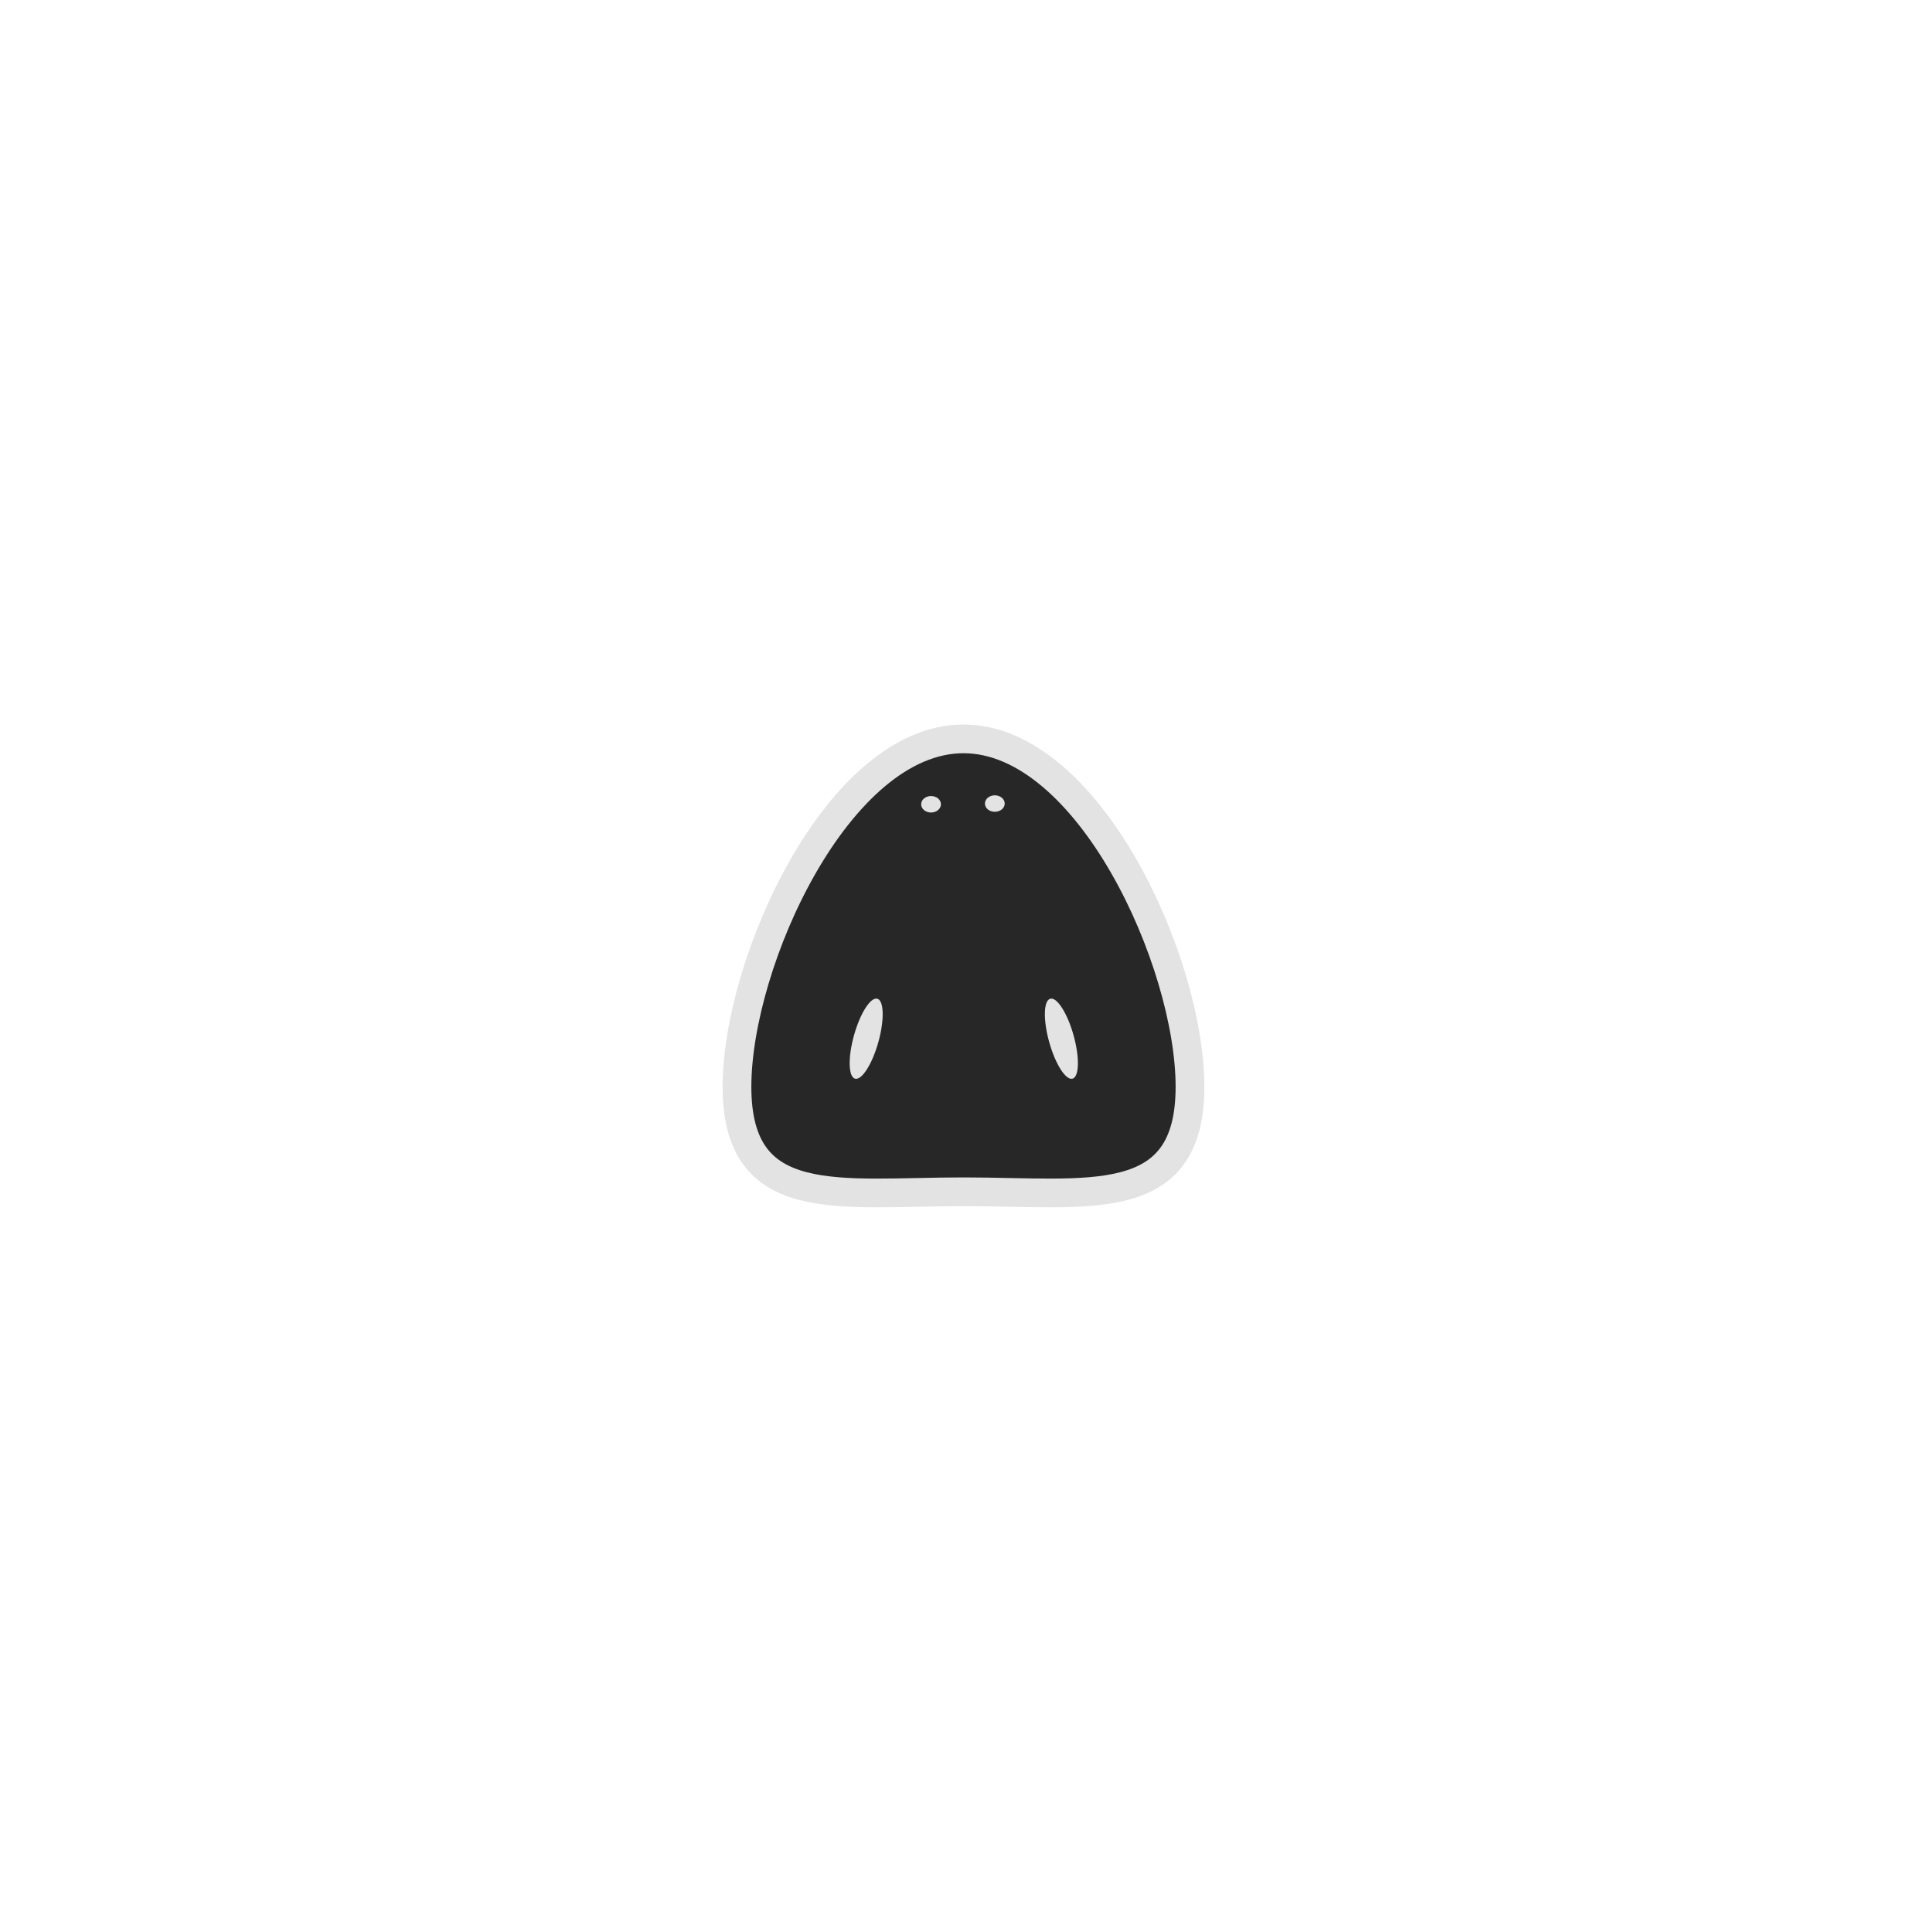
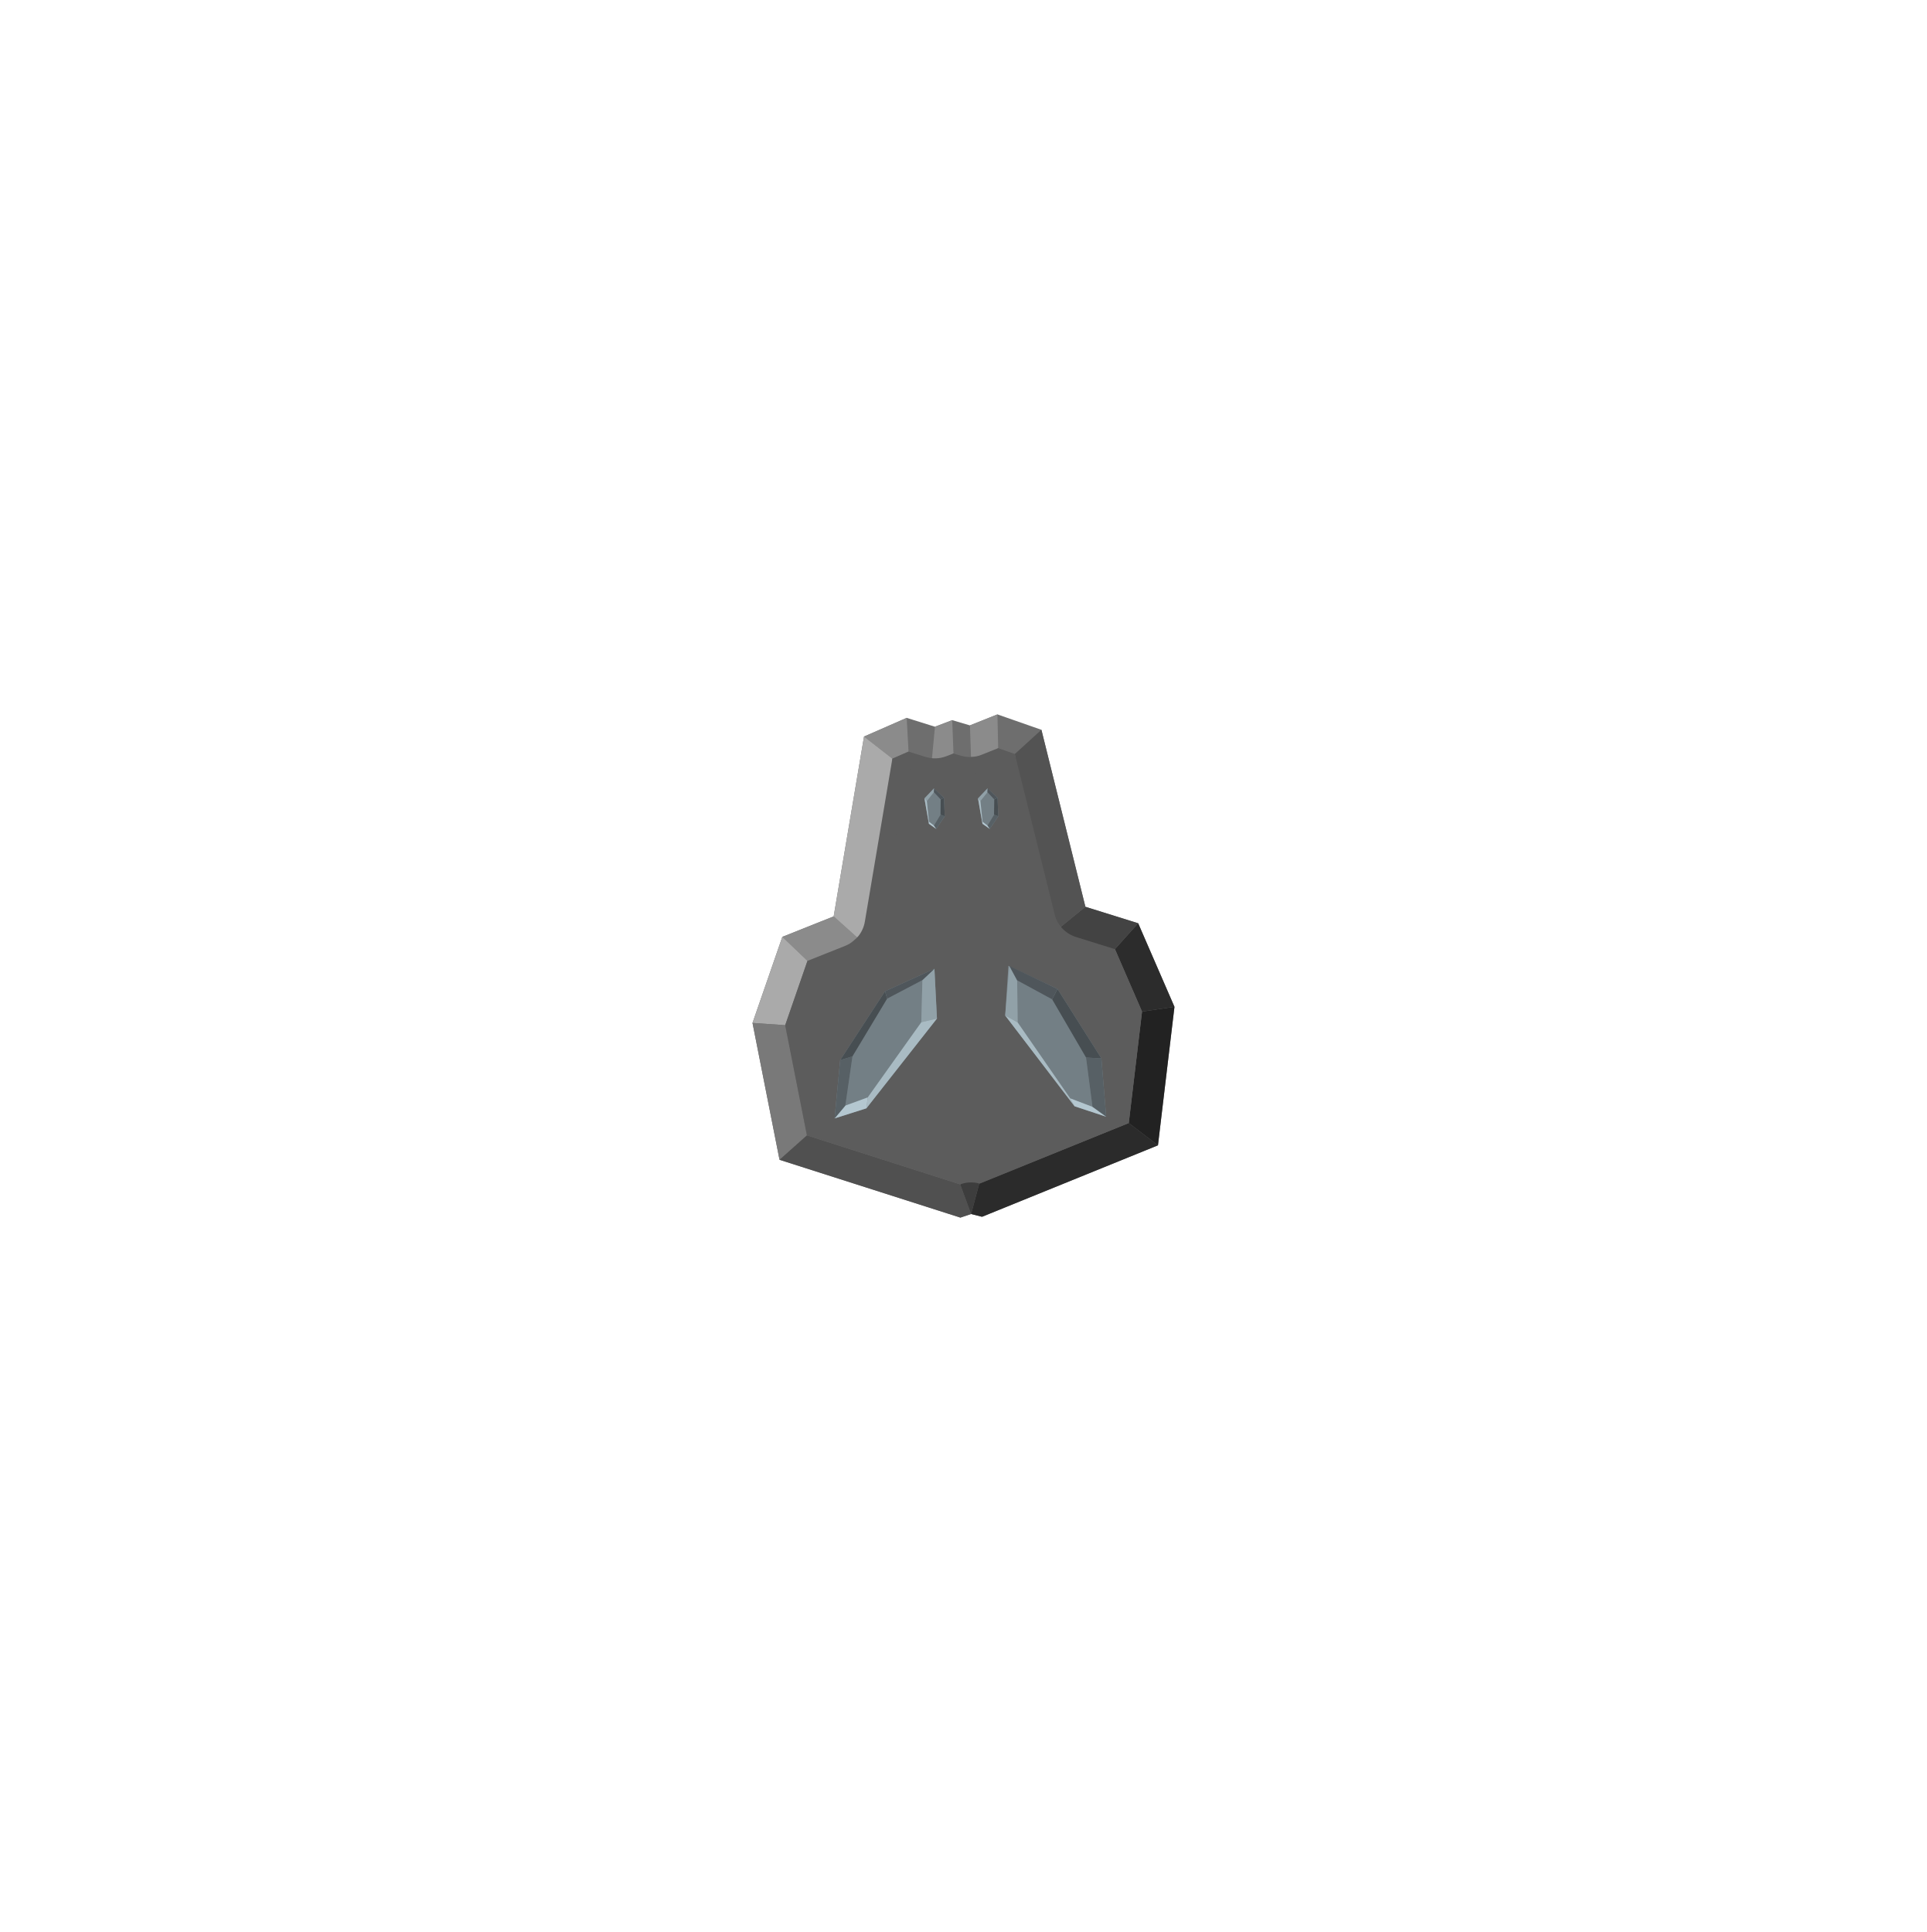
<svg xmlns="http://www.w3.org/2000/svg" width="1089.892" height="1092.972" viewBox="0 0 288.367 289.182" version="1.1" id="svg1">
-   <defs id="defs1" />
+   <defs id="defs1">
+     </defs>
  <g id="layer1" transform="translate(-53.55452,1.726124)">
-     <path id="path4" style="opacity:1;fill:#272727;stroke:#e3e3e3;stroke-width:4.3;stroke-linecap:round;stroke-linejoin:round;stroke-opacity:0.999" d="m 231.634,160.945 c 0,18.72 -15.176,15.714 -33.896,15.714 -18.72,0 -33.896,3.006 -33.896,-15.714 0,-18.72 15.176,-52.078 33.896,-52.078 18.72,0 33.896,33.358 33.896,52.078 z" />
-     <ellipse style="opacity:1;fill:#e3e3e3;fill-opacity:1;stroke:#e3e3e3;stroke-width:0;stroke-linecap:round;stroke-linejoin:round;stroke-dasharray:none;stroke-opacity:0.999" id="path5" cx="217.751" cy="98.873" rx="1.892" ry="6.211" transform="rotate(15.58675)" />
-     <ellipse style="fill:#e3e3e3;fill-opacity:1;stroke:#e3e3e3;stroke-width:0;stroke-linecap:round;stroke-linejoin:round;stroke-dasharray:none;stroke-opacity:0.999" id="path5-1" cx="-163.267" cy="205.161" rx="1.892" ry="6.211" transform="matrix(-0.9632247,0.2686971,0.2686971,0.9632247,0,0)" />
-     <ellipse style="opacity:1;fill:#e3e3e3;fill-opacity:1;stroke:#e3e3e3;stroke-width:0;stroke-linecap:round;stroke-linejoin:round;stroke-dasharray:none;stroke-opacity:0.999" id="path6" cx="192.884" cy="118.658" rx="1.481" ry="1.234" />
-     <ellipse style="fill:#e3e3e3;fill-opacity:1;stroke:#e3e3e3;stroke-width:0;stroke-linecap:round;stroke-linejoin:round;stroke-dasharray:none;stroke-opacity:0.999" id="path6-1" cx="202.428" cy="118.551" rx="1.481" ry="1.234" />
+     <path style="fill:#6e6e6e;fill-opacity:1;stroke:#231b14;stroke-width:0;stroke-linecap:round;stroke-dasharray:none;paint-order:stroke fill markers" d="m 122.33,-45.451 -4.113,1.646 -2.652,-0.785 -2.584,0.984 -4.229,-1.326 -6.387,2.799 -4.541,26.916 -7.686,3.064 -4.461,12.883 4.043,20.484 27.066,8.654 1.602,-0.535 1.639,0.412 26.326,-10.695 2.469,-20.732 -5.43,-12.506 -7.898,-2.467 -6.582,-26.492 z" id="path13" transform="translate(80.48814,150.656)" />
+     <path style="fill:#8b8b8b;fill-opacity:1;stroke:#231b14;stroke-width:0;stroke-linecap:round;stroke-dasharray:none;paint-order:stroke fill markers" d="m 202.93,110.258 -0.111,-5.053 -4.113,1.646 0.157,4.73 2.373,0.042 z" id="path15" />
+     <path style="fill:#8b8b8b;fill-opacity:1;stroke:#231b14;stroke-width:0;stroke-linecap:round;stroke-dasharray:none;paint-order:stroke fill markers" d="m 196.053,106.066 0.189,4.992 -3.317,1.778 0.543,-5.786 z" id="path16" />
+     <path style="fill:#8b8b8b;fill-opacity:1;stroke:#231b14;stroke-width:0;stroke-linecap:round;stroke-dasharray:none;paint-order:stroke fill markers" d="m 182.853,108.523 4.242,3.309 2.42,-1.061 -0.275,-5.047 z" id="path17" />
+     <path style="fill:#8b8b8b;fill-opacity:1;stroke:#231b14;stroke-width:0;stroke-linecap:round;stroke-dasharray:none;paint-order:stroke fill markers" d="m 178.312,135.439 3.523,3.159 -4.144,3.524 -3.301,-0.025 -3.764,-3.594 z" id="path18" />
+     <path style="fill:#aaaaaa;fill-opacity:1;stroke:#231b14;stroke-width:0;stroke-linecap:round;stroke-dasharray:none;paint-order:stroke fill markers" d="m 181.835,138.599 5.601,-4.65 -0.34,-22.118 -4.242,-3.309 -4.541,26.916 z" id="path19" />
+     <path style="fill:#aaaaaa;fill-opacity:1;stroke:#231b14;stroke-width:0;stroke-linecap:round;stroke-dasharray:none;paint-order:stroke fill markers" d="m 170.627,138.504 3.764,3.594 -3.334,9.629 -4.891,-0.34 z" id="path20" />
+     <path style="fill:#797979;fill-opacity:1;stroke:#231b14;stroke-width:0;stroke-linecap:round;stroke-dasharray:none;paint-order:stroke fill markers" d="m 166.166,151.386 4.043,20.484 4.102,-3.656 -3.254,-16.488 z" id="path21" />
+     <path style="fill:#505050;fill-opacity:1;stroke:#231b14;stroke-width:0;stroke-linecap:round;stroke-dasharray:none;paint-order:stroke fill markers" d="m 174.31,168.215 22.932,7.332 1.635,4.443 -1.602,0.535 -27.066,-8.654 z" id="path22" />
+     <path style="fill:#3d3d3d;fill-opacity:1;stroke:#231b14;stroke-width:0;stroke-linecap:round;stroke-dasharray:none;paint-order:stroke fill markers" d="m 197.242,175.547 1.625,-1.093 1.232,0.964 -1.223,4.572 z" id="path23" />
+     <path style="fill:#2b2b2b;fill-opacity:1;stroke:#231b14;stroke-width:0;stroke-linecap:round;stroke-dasharray:none;paint-order:stroke fill markers" d="m 198.877,179.99 1.639,0.412 26.326,-10.695 -4.369,-3.334 -22.373,9.045 z" id="path24" />
+     <path style="fill:#222222;fill-opacity:1;stroke:#231b14;stroke-width:0;stroke-linecap:round;stroke-dasharray:none;paint-order:stroke fill markers" d="m 222.473,166.373 4.369,3.334 2.469,-20.732 -4.852,0.711 z" id="path25" />
+     <path style="fill:#2c2c2c;fill-opacity:1;stroke:#231b14;stroke-width:0;stroke-linecap:round;stroke-dasharray:none;paint-order:stroke fill markers" d="m 224.459,149.685 -4.057,-9.346 3.479,-3.871 5.43,12.506 z" id="path26" />
+     <path style="fill:#434343;fill-opacity:1;stroke:#231b14;stroke-width:0;stroke-linecap:round;stroke-dasharray:none;paint-order:stroke fill markers" d="m 223.881,136.468 -7.898,-2.467 -3.67,2.989 0.193,4.024 7.896,-0.675 z" id="path27" />
+     <path style="fill:#535353;fill-opacity:1;stroke:#231b14;stroke-width:0;stroke-linecap:round;stroke-dasharray:none;paint-order:stroke fill markers" d="m 205.424,111.131 3.977,-3.621 6.582,26.492 -3.67,2.989 -2.83,-0.995 z" id="path28" />
+     <path id="path14" style="fill:#5c5c5c;fill-opacity:1;stroke:#231b14;stroke-width:0;stroke-linecap:round;stroke-dasharray:none;paint-order:stroke fill markers" d="m 122.441,-40.398 -2.467,0.988 a 4.733,4.733 0 0 1 -3.102,0.143 l -1.119,-0.33 -1.088,0.414 a 4.733,4.733 0 0 1 -3.102,0.094 l -2.537,-0.795 -2.42,1.061 -4.117,24.395 a 4.733,4.733 0 0 1 -2.914,3.609 l -5.674,2.262 -3.334,9.629 3.254,16.488 22.932,7.332 0.135,-0.045 a 4.733,4.733 0 0 1 2.654,-0.102 l 0.137,0.035 22.305,-9.062 1.986,-16.688 -4.057,-9.346 -5.83,-1.82 a 4.733,4.733 0 0 1 -3.184,-3.377 l -5.965,-24.012 z" transform="translate(80.48814,150.656)" />
+     <path id="path29" style="fill:#5c5c5c;fill-opacity:1;stroke:#231b14;stroke-width:0;stroke-linecap:round;stroke-dasharray:none;paint-order:stroke fill markers" d="m 122.5,-37.75 -1.604,0.643 a 2.481,2.481 0 0 1 -0.002,0.002 c -1.567,0.626 1.046,-0.294 -0.568,0.199 -1.614,0.493 1.068,-0.204 -0.582,0.152 -1.65,0.357 1.08,-0.116 -0.594,0.102 -1.674,0.218 1.084,-0.025 -0.602,0.053 -1.686,0.077 1.085,0.067 -0.602,0.004 -1.687,-0.063 1.074,0.155 -0.602,-0.049 -1.675,-0.204 1.059,0.245 -0.594,-0.098 -1.642,-0.341 0.974,0.316 -0.58,-0.146 h -0.004 l -0.312,-0.092 -0.307,0.115 c -1.577,0.601 1.052,-0.276 -0.57,0.191 -1.622,0.468 1.071,-0.188 -0.584,0.143 -1.655,0.331 1.081,-0.1 -0.596,0.092 -1.677,0.192 1.086,-0.006 -0.602,0.045 -1.687,0.051 1.084,0.082 -0.602,-0.008 -1.685,-0.09 1.073,0.173 -0.6,-0.057 -1.672,-0.23 1.055,0.261 -0.592,-0.107 -1.647,-0.369 1.029,0.349 -0.582,-0.156 l -1.65,-0.518 -0.342,0.15 -3.893,23.072 c -0.263,1.559 0.247,-0.614 -0.213,0.898 -0.46,1.512 0.325,-0.576 -0.324,0.865 -0.649,1.441 0.396,-0.532 -0.432,0.814 -0.828,1.347 0.46,-0.476 -0.533,0.754 -0.993,1.23 0.517,-0.413 -0.625,0.68 -1.142,1.093 0.567,-0.343 -0.705,0.596 -1.272,0.938 0.604,-0.27 -0.777,0.498 -1.382,0.768 0.636,-0.189 -0.832,0.396 a 2.481,2.481 0 0 1 -0.002,0 l -4.619,1.842 -2.742,7.922 2.84,14.393 20.766,6.641 -0.619,0.205 c 1.273,-0.433 -1.129,0.273 0.475,-0.139 1.664,-0.428 -1.188,0.199 0.502,-0.109 1.69,-0.308 -1.202,0.113 0.506,-0.074 1.707,-0.187 -1.205,0.027 0.512,-0.039 1.716,-0.066 -1.203,-0.056 0.514,0 1.717,0.056 -1.197,-0.143 0.512,0.035 1.708,0.178 -1.184,-0.229 0.508,0.07 1.626,0.288 -0.795,-0.225 0.482,0.104 l -0.625,-0.162 20.189,-8.203 1.734,-14.566 -3.338,-7.689 -4.744,-1.48 h -0.002 c -1.492,-0.465 0.572,0.326 -0.861,-0.332 -1.436,-0.66 0.528,0.4 -0.812,-0.438 -1.34,-0.838 0.472,0.463 -0.75,-0.539 -1.222,-1.002 0.408,0.519 -0.676,-0.631 -1.084,-1.15 0.341,0.568 -0.588,-0.711 -0.928,-1.279 0.263,0.608 -0.494,-0.779 -0.757,-1.387 0.183,0.635 -0.391,-0.838 -0.574,-1.473 0.102,0.653 -0.279,-0.881 l -5.641,-22.711 z" transform="translate(80.48814,150.656)" />
+     <path style="fill:#7e8b92;fill-opacity:1;stroke:#231b14;stroke-width:0;stroke-linecap:round;stroke-dasharray:none;paint-order:stroke fill markers" d="m 179.284,156.956 6.71,-10.304 7.397,-3.371 0.376,7.45 -10.561,13.438 -4.759,1.508 z" id="path45" />
+     <path style="fill:#737f85;fill-opacity:1;stroke:#231b14;stroke-width:0;stroke-linecap:round;stroke-dasharray:none;paint-order:stroke fill markers" d="m 181.125,156.394 5.193,-8.641 5.272,-2.772 -0.164,6.303 -8.016,11.25 -3.354,1.224 z" id="path43" />
+     <path style="fill:#91a1a8;fill-opacity:1;stroke:#231b14;stroke-width:0;stroke-linecap:round;stroke-dasharray:none;paint-order:stroke fill markers" d="m 191.591,144.981 1.801,-1.701 0.376,7.45 -2.341,0.554 z" id="path46" />
+     <path style="fill:#a9bbc3;fill-opacity:1;stroke:#231b14;stroke-width:0;stroke-linecap:round;stroke-dasharray:none;paint-order:stroke fill markers" d="m 191.427,151.284 2.341,-0.554 -10.561,13.438 0.204,-1.635 z" id="path47" />
+     <path style="fill:#b4c7d0;fill-opacity:1;stroke:#231b14;stroke-width:0;stroke-linecap:round;stroke-dasharray:none;paint-order:stroke fill markers" d="m 183.411,162.534 -0.204,1.635 -4.759,1.508 1.609,-1.918 z" id="path48" />
+     <path style="fill:#576065;fill-opacity:1;stroke:#231b14;stroke-width:0;stroke-linecap:round;stroke-dasharray:none;paint-order:stroke fill markers" d="m 180.057,163.758 1.069,-7.363 -1.841,0.562 -0.836,8.719 z" id="path49" />
+     <path style="fill:#474e52;fill-opacity:1;stroke:#231b14;stroke-width:0;stroke-linecap:round;stroke-dasharray:none;paint-order:stroke fill markers" d="m 181.125,156.394 5.193,-8.641 -0.324,-1.101 -6.71,10.304 z" id="path50" />
+     <path style="fill:#4f565b;fill-opacity:1;stroke:#231b14;stroke-width:0;stroke-linecap:round;stroke-dasharray:none;paint-order:stroke fill markers" d="m 186.319,147.753 5.272,-2.772 1.801,-1.701 -7.397,3.371 z" id="path51" />
+     <path style="fill:#7e8b92;fill-opacity:1;stroke:#231b14;stroke-width:0;stroke-linecap:round;stroke-dasharray:none;paint-order:stroke fill markers" d="m 218.377,156.699 -6.569,-10.395 -7.35,-3.472 -0.478,7.444 10.376,13.581 4.738,1.572 z" id="path52" />
+     <path style="fill:#737f85;fill-opacity:1;stroke:#231b14;stroke-width:0;stroke-linecap:round;stroke-dasharray:none;paint-order:stroke fill markers" d="m 216.077,156.569 -5.074,-8.711 -5.234,-2.844 0.078,6.304 7.861,11.358 3.337,1.27 z" id="path53" />
+     <path style="fill:#91a1a8;fill-opacity:1;stroke:#231b14;stroke-width:0;stroke-linecap:round;stroke-dasharray:none;paint-order:stroke fill markers" d="m 205.769,145.013 -1.167,-2.161 -0.622,7.423 1.866,1.042 z" id="path54" />
+     <path style="fill:#a9bbc3;fill-opacity:1;stroke:#231b14;stroke-width:0;stroke-linecap:round;stroke-dasharray:none;paint-order:stroke fill markers" d="m 205.847,151.318 -1.866,-1.042 10.376,13.581 -0.649,-1.181 z" id="path55" />
+     <path style="fill:#b4c7d0;fill-opacity:1;stroke:#231b14;stroke-width:0;stroke-linecap:round;stroke-dasharray:none;paint-order:stroke fill markers" d="m 213.708,162.676 0.649,1.181 4.738,1.572 c -1.365,-1.609 -2.049,-1.483 -2.049,-1.483 z" id="path56" />
+     <path style="fill:#576065;fill-opacity:1;stroke:#231b14;stroke-width:0;stroke-linecap:round;stroke-dasharray:none;paint-order:stroke fill markers" d="m 217.045,163.946 -0.968,-7.377 2.3,0.13 0.717,8.73 z" id="path57" />
+     <path style="fill:#474e52;fill-opacity:1;stroke:#231b14;stroke-width:0;stroke-linecap:round;stroke-dasharray:none;paint-order:stroke fill markers" d="m 216.077,156.569 -5.074,-8.711 0.806,-1.554 6.569,10.395 z" id="path58" />
+     <path style="fill:#4f565b;fill-opacity:1;stroke:#231b14;stroke-width:0;stroke-linecap:round;stroke-dasharray:none;paint-order:stroke fill markers" d="m 211.003,147.857 -5.234,-2.844 -1.167,-2.161 7.206,3.452 z" id="path59" />
+     <path style="fill:#7e8b92;fill-opacity:1;stroke:#231b14;stroke-width:0;stroke-linecap:round;stroke-dasharray:none;paint-order:stroke fill markers" d="m 202.948,120.456 -0.116,-2.776 -1.518,-1.405 -1.404,1.508 0.666,3.793 1.092,0.767 z" id="path52-2" />
+     <path style="fill:#737f85;fill-opacity:1;stroke:#231b14;stroke-width:0;stroke-linecap:round;stroke-dasharray:none;paint-order:stroke fill markers" d="m 202.311,120.215 0.027,-2.286 -1.018,-1.078 -1.051,1.322 0.323,3.096 0.741,0.574 z" id="path53-2" />
+     <path style="fill:#91a1a8;fill-opacity:1;stroke:#231b14;stroke-width:0;stroke-linecap:round;stroke-dasharray:none;paint-order:stroke fill markers" d="m 201.319,116.851 0.033,-0.559 -1.442,1.49 0.358,0.39 z" id="path54-1" />
+     <path style="fill:#a9bbc3;fill-opacity:1;stroke:#231b14;stroke-width:0;stroke-linecap:round;stroke-dasharray:none;paint-order:stroke fill markers" d="m 200.269,118.173 -0.358,-0.39 0.666,3.793 0.015,-0.306 z" id="path55-6" />
+     <path style="fill:#b4c7d0;fill-opacity:1;stroke:#231b14;stroke-width:0;stroke-linecap:round;stroke-dasharray:none;paint-order:stroke fill markers" d="m 200.591,121.27 -0.015,0.306 1.092,0.767 c -0.118,-0.462 -0.336,-0.499 -0.336,-0.499 z" id="path56-8" />
+     <path style="fill:#576065;fill-opacity:1;stroke:#231b14;stroke-width:0;stroke-linecap:round;stroke-dasharray:none;paint-order:stroke fill markers" d="m 201.333,121.843 0.978,-1.628 0.638,0.24 -1.28,1.887 z" id="path57-5" />
+     <path style="fill:#474e52;fill-opacity:1;stroke:#231b14;stroke-width:0;stroke-linecap:round;stroke-dasharray:none;paint-order:stroke fill markers" d="m 202.311,120.215 0.027,-2.286 0.496,-0.249 0.116,2.776 z" id="path58-7" />
+     <path style="fill:#4f565b;fill-opacity:1;stroke:#231b14;stroke-width:0;stroke-linecap:round;stroke-dasharray:none;paint-order:stroke fill markers" d="m 202.337,117.929 -1.018,-1.078 0.033,-0.559 1.481,1.387 z" id="path59-6" />
+     <path style="fill:#7e8b92;fill-opacity:1;stroke:#231b14;stroke-width:0;stroke-linecap:round;stroke-dasharray:none;paint-order:stroke fill markers" d="m 194.933,120.456 -0.116,-2.776 -1.518,-1.405 -1.404,1.508 0.666,3.793 1.092,0.767 z" id="path1" />
+     <path style="fill:#737f85;fill-opacity:1;stroke:#231b14;stroke-width:0;stroke-linecap:round;stroke-dasharray:none;paint-order:stroke fill markers" d="m 194.295,120.215 0.027,-2.286 -1.018,-1.078 -1.051,1.322 0.323,3.096 0.741,0.574 z" id="path2" />
+     <path style="fill:#91a1a8;fill-opacity:1;stroke:#231b14;stroke-width:0;stroke-linecap:round;stroke-dasharray:none;paint-order:stroke fill markers" d="m 193.304,116.851 0.033,-0.559 -1.442,1.49 0.358,0.39 z" id="path3" />
+     <path style="fill:#a9bbc3;fill-opacity:1;stroke:#231b14;stroke-width:0;stroke-linecap:round;stroke-dasharray:none;paint-order:stroke fill markers" d="m 192.253,118.173 -0.358,-0.39 0.666,3.793 0.015,-0.306 z" id="path4" />
+     <path style="fill:#b4c7d0;fill-opacity:1;stroke:#231b14;stroke-width:0;stroke-linecap:round;stroke-dasharray:none;paint-order:stroke fill markers" d="m 192.576,121.27 -0.015,0.306 1.092,0.767 c -0.118,-0.462 -0.336,-0.499 -0.336,-0.499 z" id="path5" />
+     <path style="fill:#576065;fill-opacity:1;stroke:#231b14;stroke-width:0;stroke-linecap:round;stroke-dasharray:none;paint-order:stroke fill markers" d="m 193.317,121.843 0.978,-1.628 0.638,0.24 -1.28,1.887 z" id="path6" />
+     <path style="fill:#474e52;fill-opacity:1;stroke:#231b14;stroke-width:0;stroke-linecap:round;stroke-dasharray:none;paint-order:stroke fill markers" d="m 194.295,120.215 0.027,-2.286 0.496,-0.249 0.116,2.776 z" id="path7" />
+     <path style="fill:#4f565b;fill-opacity:1;stroke:#231b14;stroke-width:0;stroke-linecap:round;stroke-dasharray:none;paint-order:stroke fill markers" d="m 194.322,117.929 -1.018,-1.078 0.033,-0.559 1.481,1.387 z" id="path8" />
  </g>
</svg>
